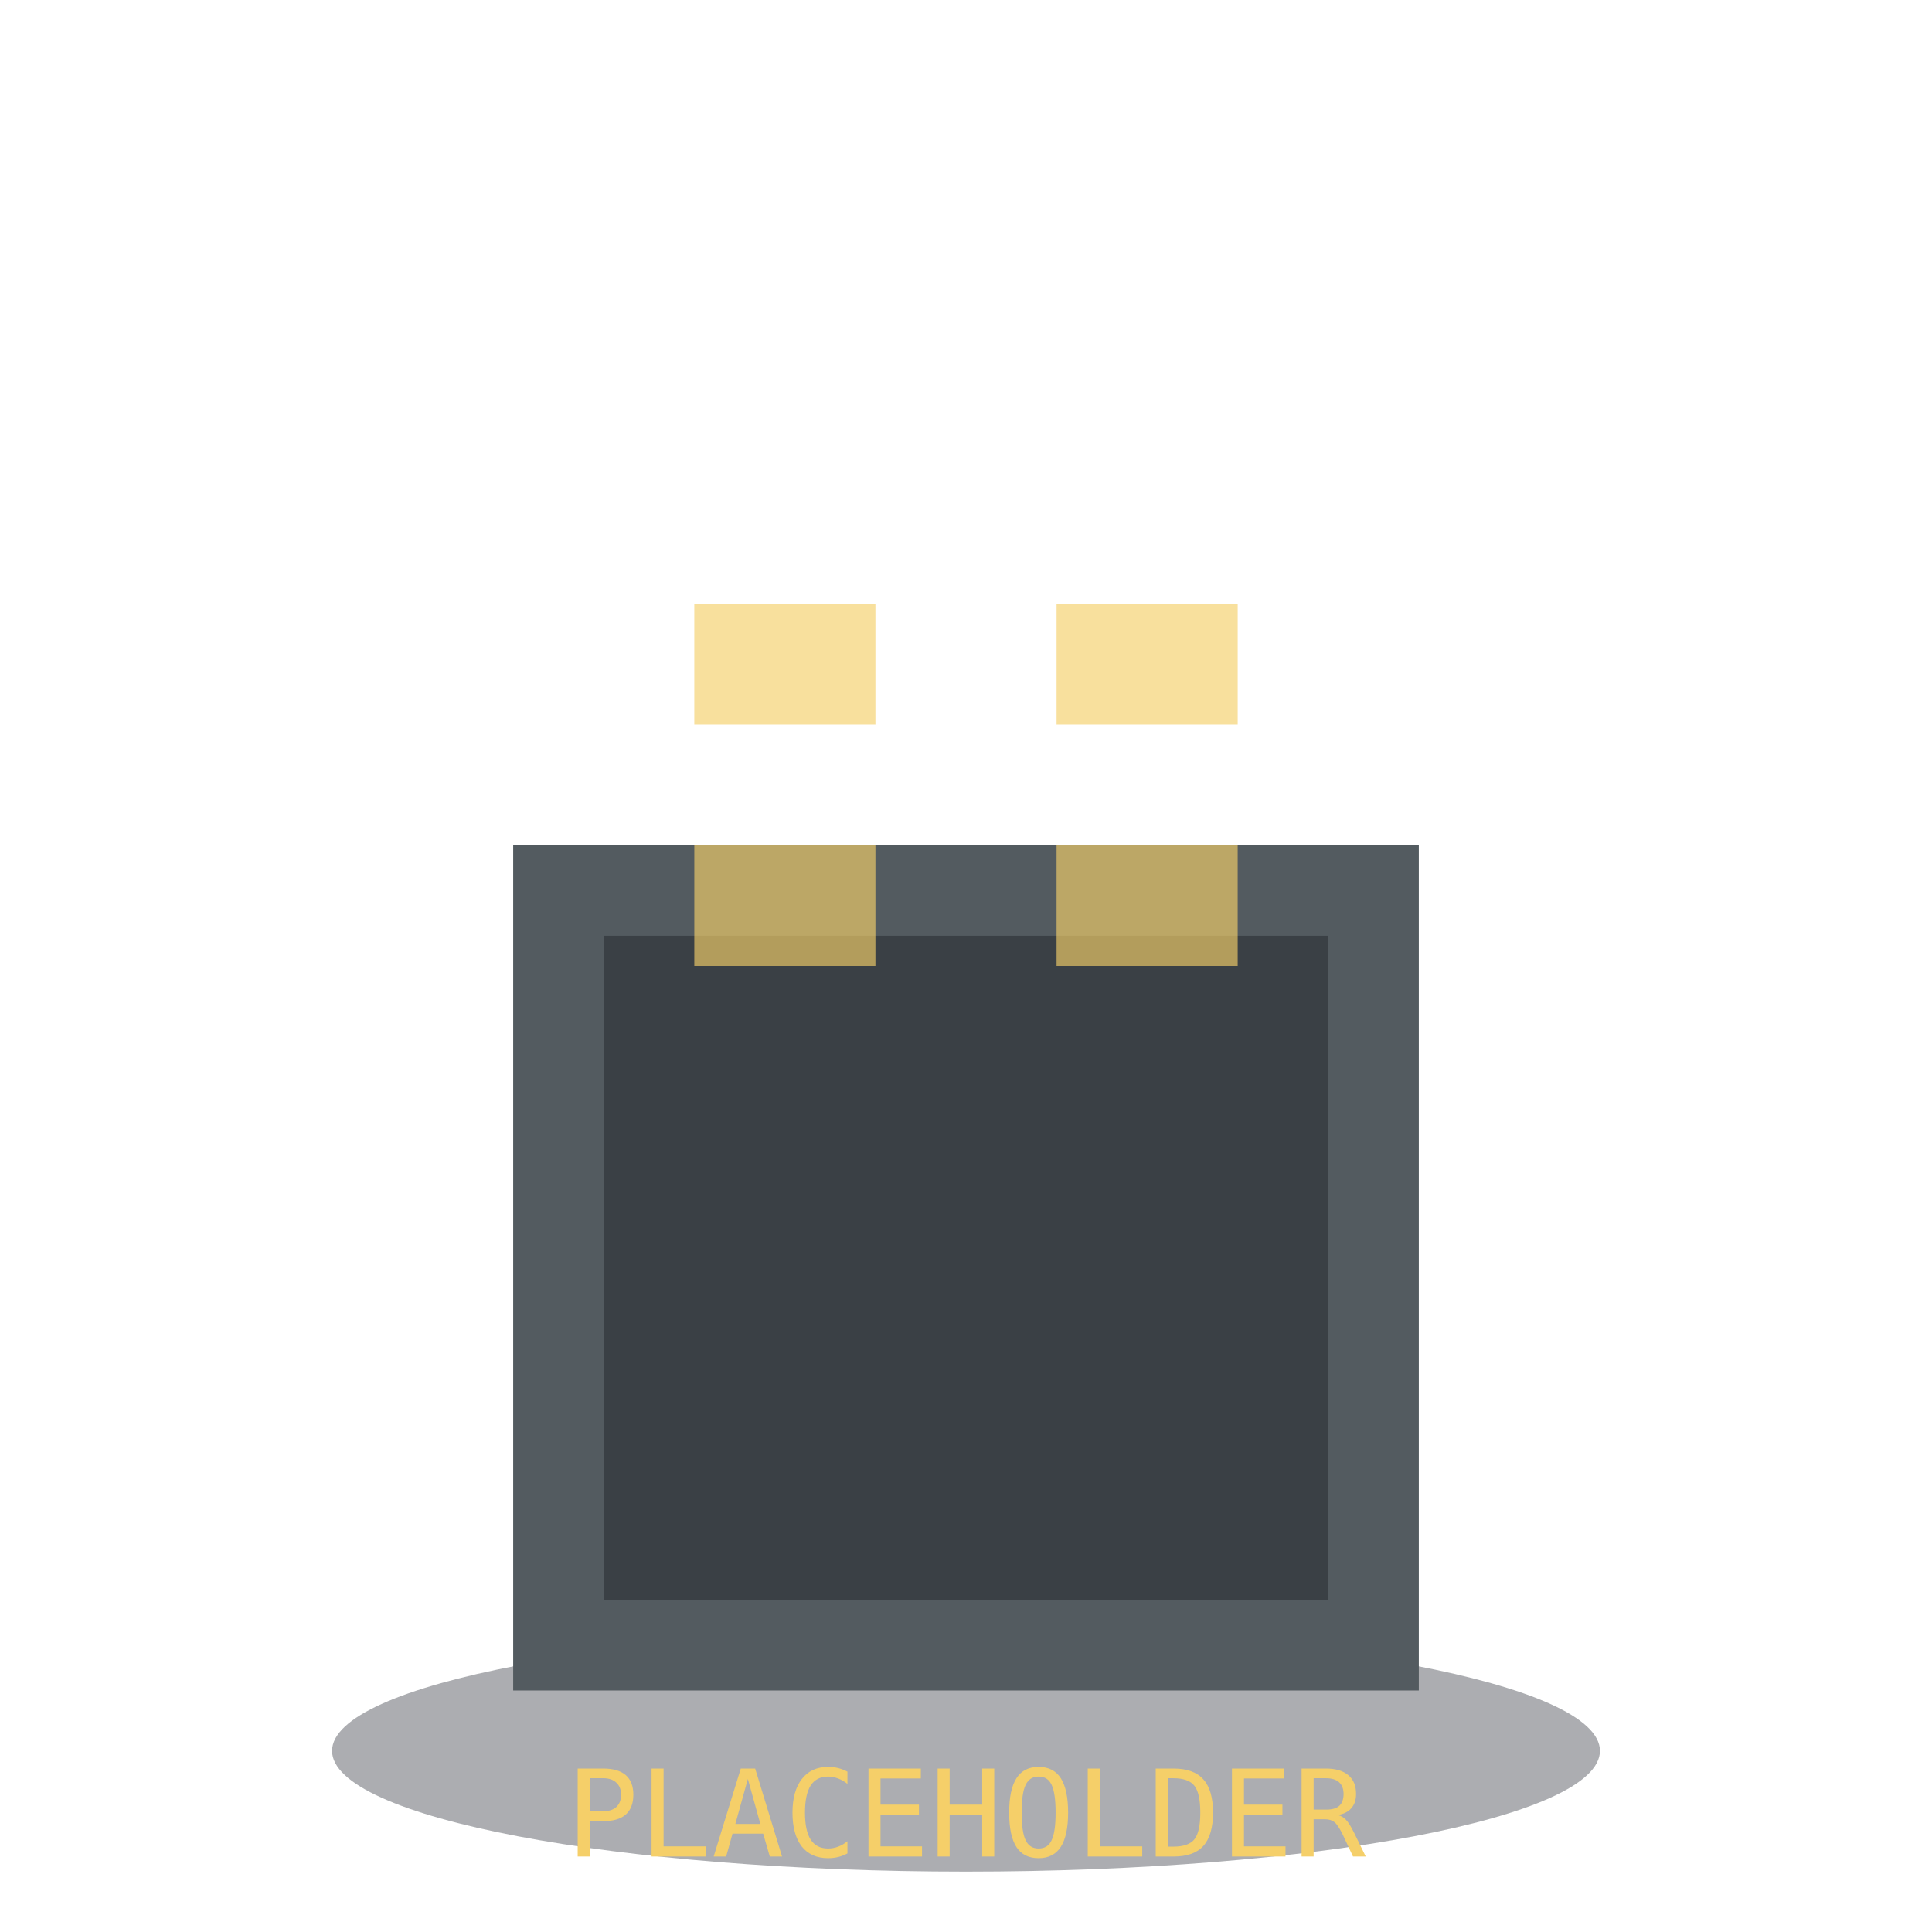
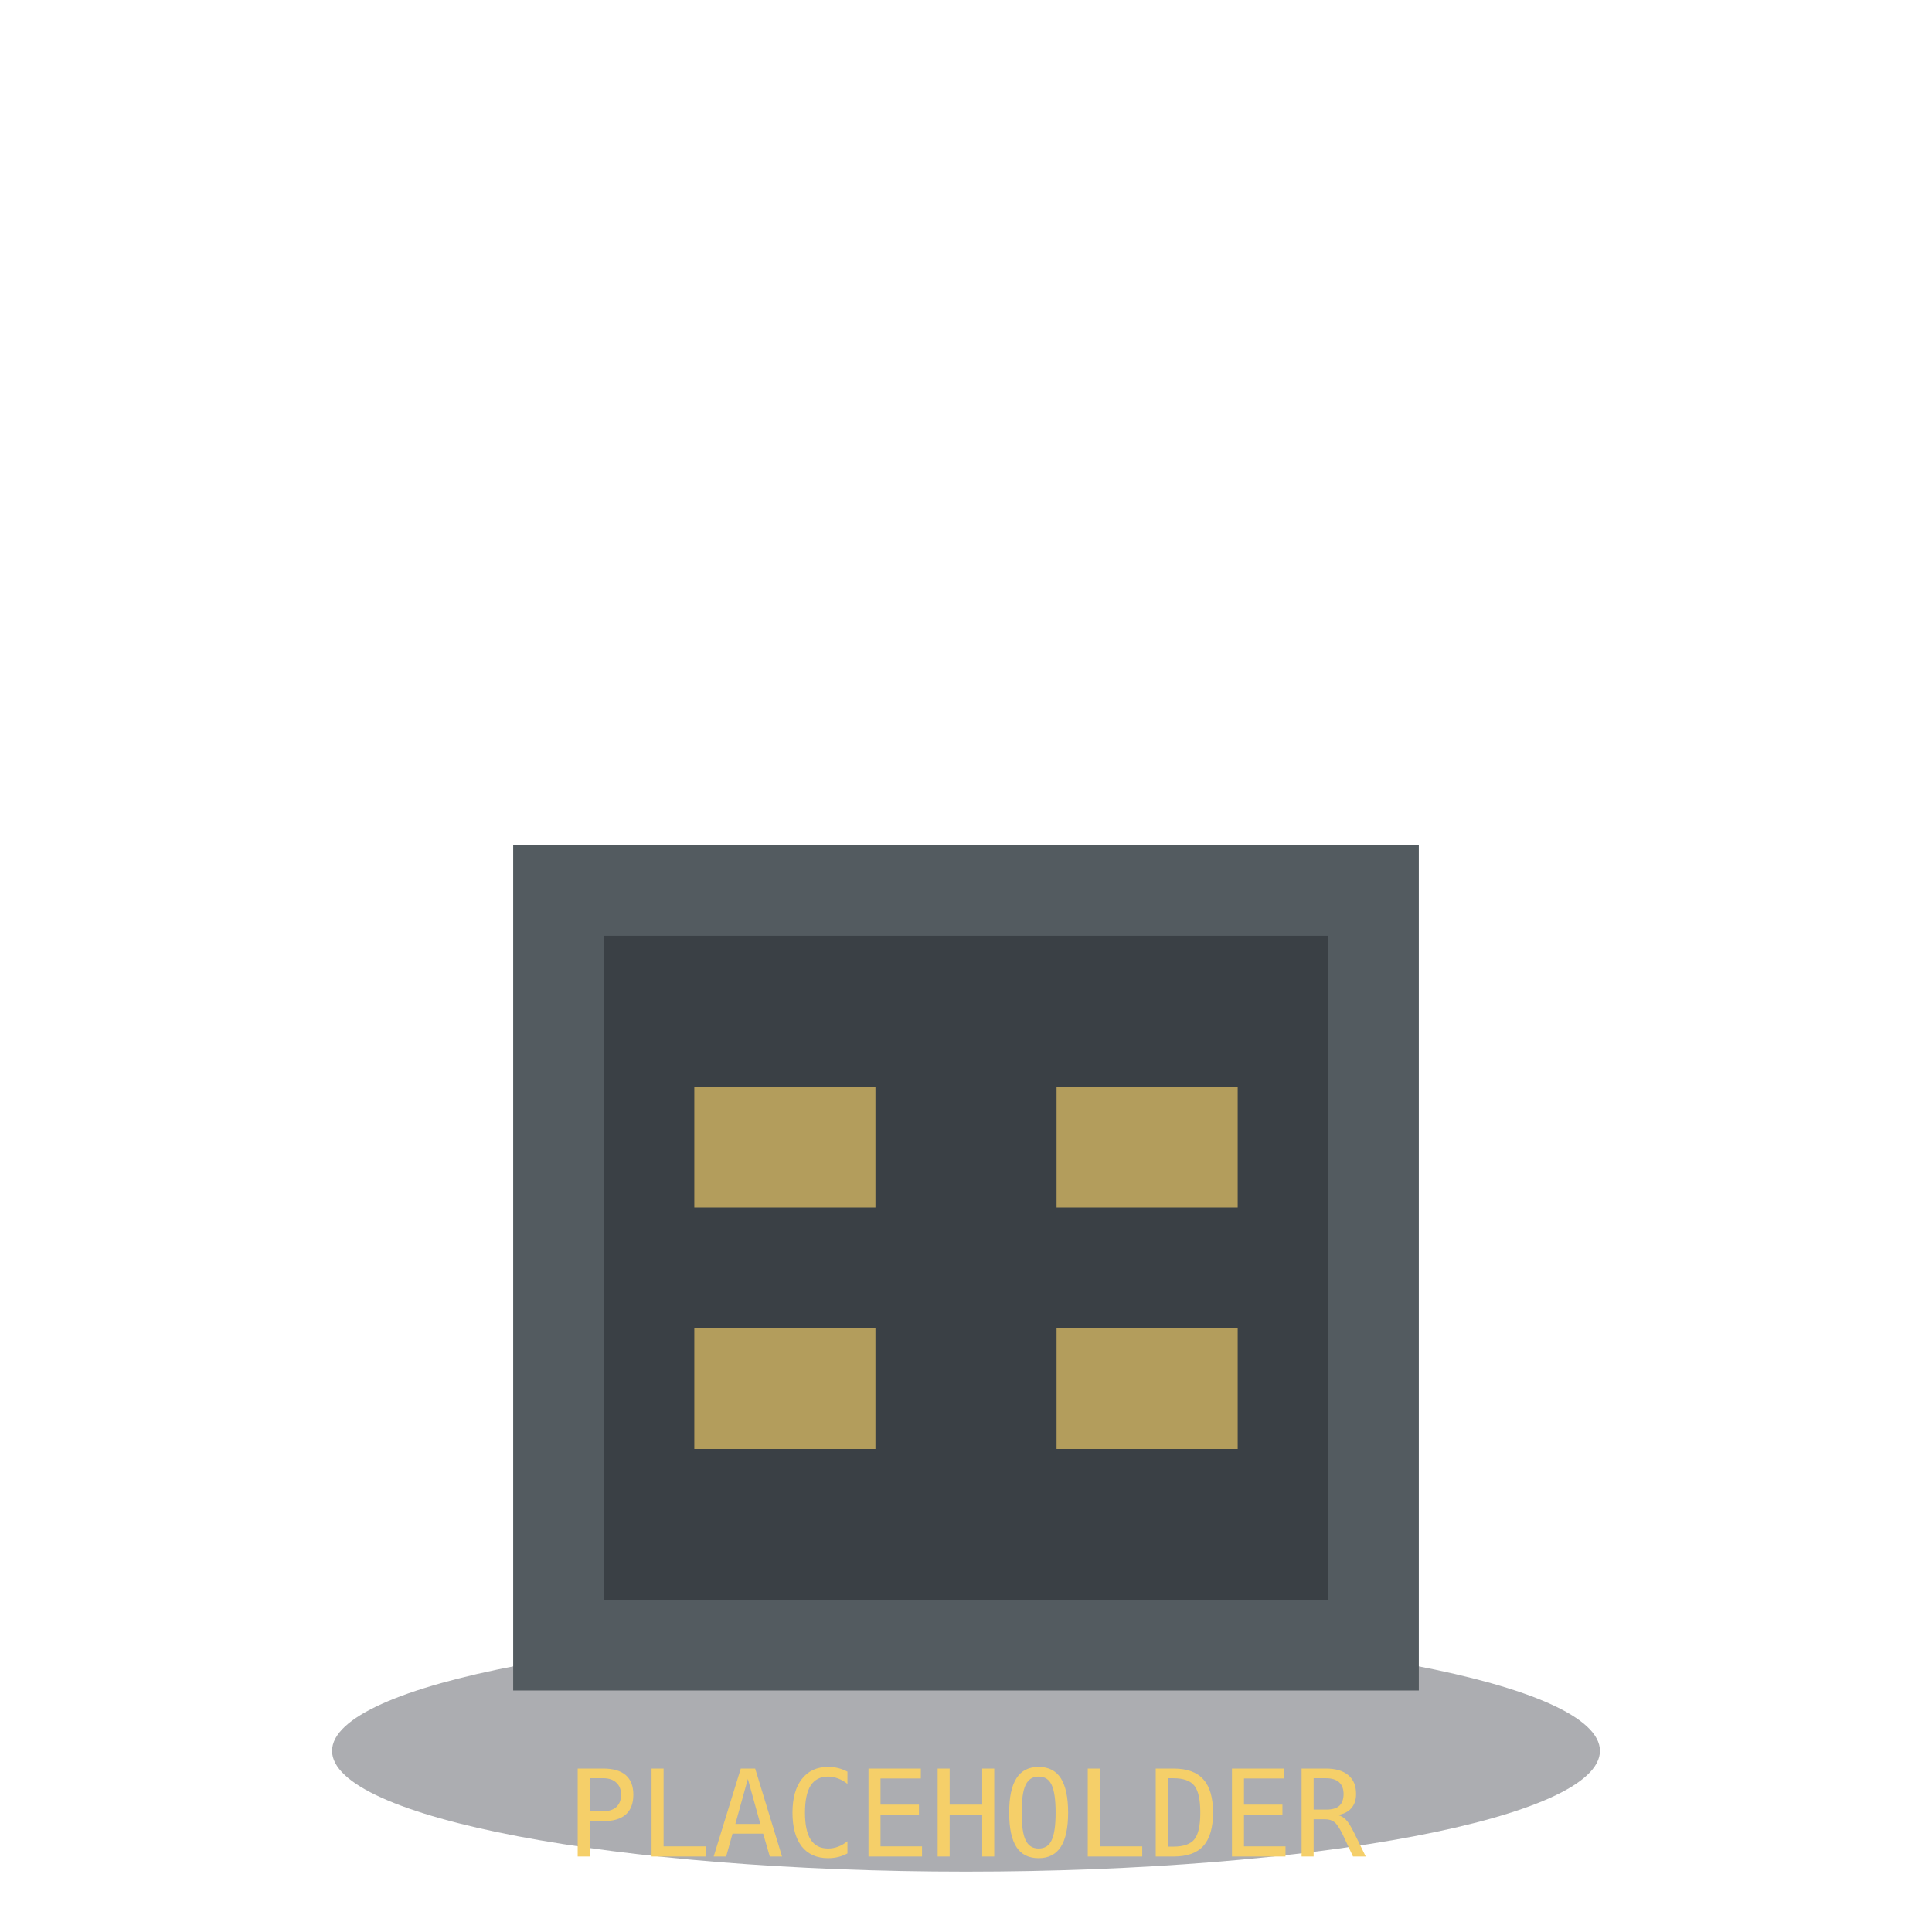
<svg xmlns="http://www.w3.org/2000/svg" width="128" height="128" viewBox="0 0 128 128" role="img" aria-label="VibeGear2 placeholder art">
  <rect width="128" height="128" fill="none" />
  <ellipse cx="64" cy="116" rx="42" ry="8" fill="#10151f" opacity="0.35" />
  <rect x="34" y="56" width="60" height="56" fill="#535b60" />
  <rect x="40" y="62" width="48" height="44" fill="#343a40" opacity="0.82" />
-   <rect x="46" y="40" width="12" height="8" fill="#f5cf69" opacity="0.65" />
-   <rect x="70" y="40" width="12" height="8" fill="#f5cf69" opacity="0.65" />
-   <rect x="46" y="56" width="12" height="8" fill="#f5cf69" opacity="0.65" />
-   <rect x="70" y="56" width="12" height="8" fill="#f5cf69" opacity="0.65" />
+   <rect x="46" y="72" width="12" height="8" fill="#f5cf69" opacity="0.65" />
+   <rect x="70" y="72" width="12" height="8" fill="#f5cf69" opacity="0.65" />
+   <rect x="46" y="88" width="12" height="8" fill="#f5cf69" opacity="0.65" />
+   <rect x="70" y="88" width="12" height="8" fill="#f5cf69" opacity="0.65" />
  <text x="64" y="123" text-anchor="middle" font-family="monospace" font-size="8" fill="#f5cf69">PLACEHOLDER</text>
</svg>
